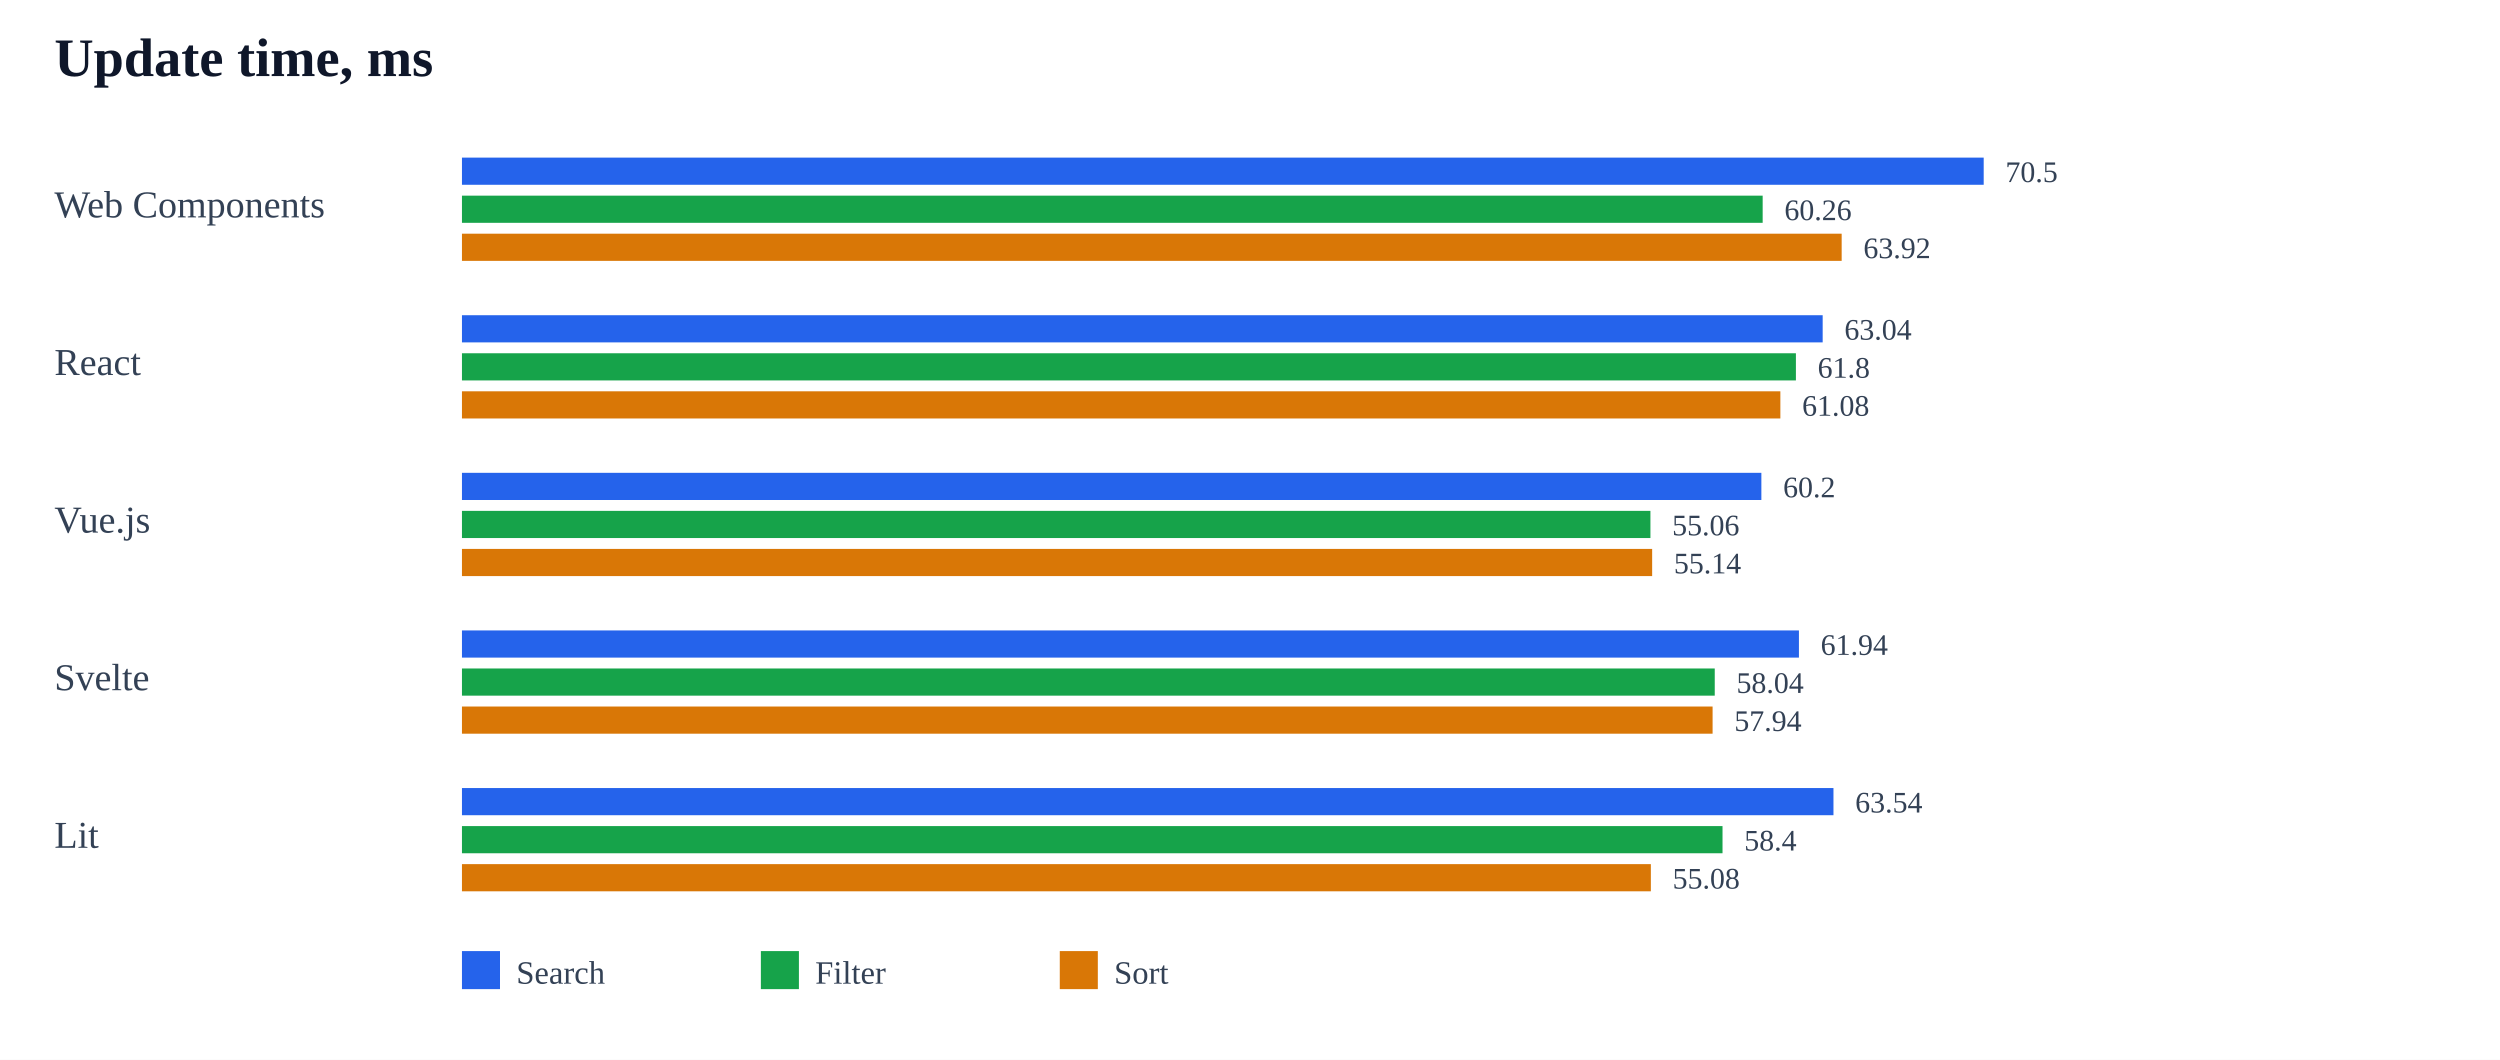
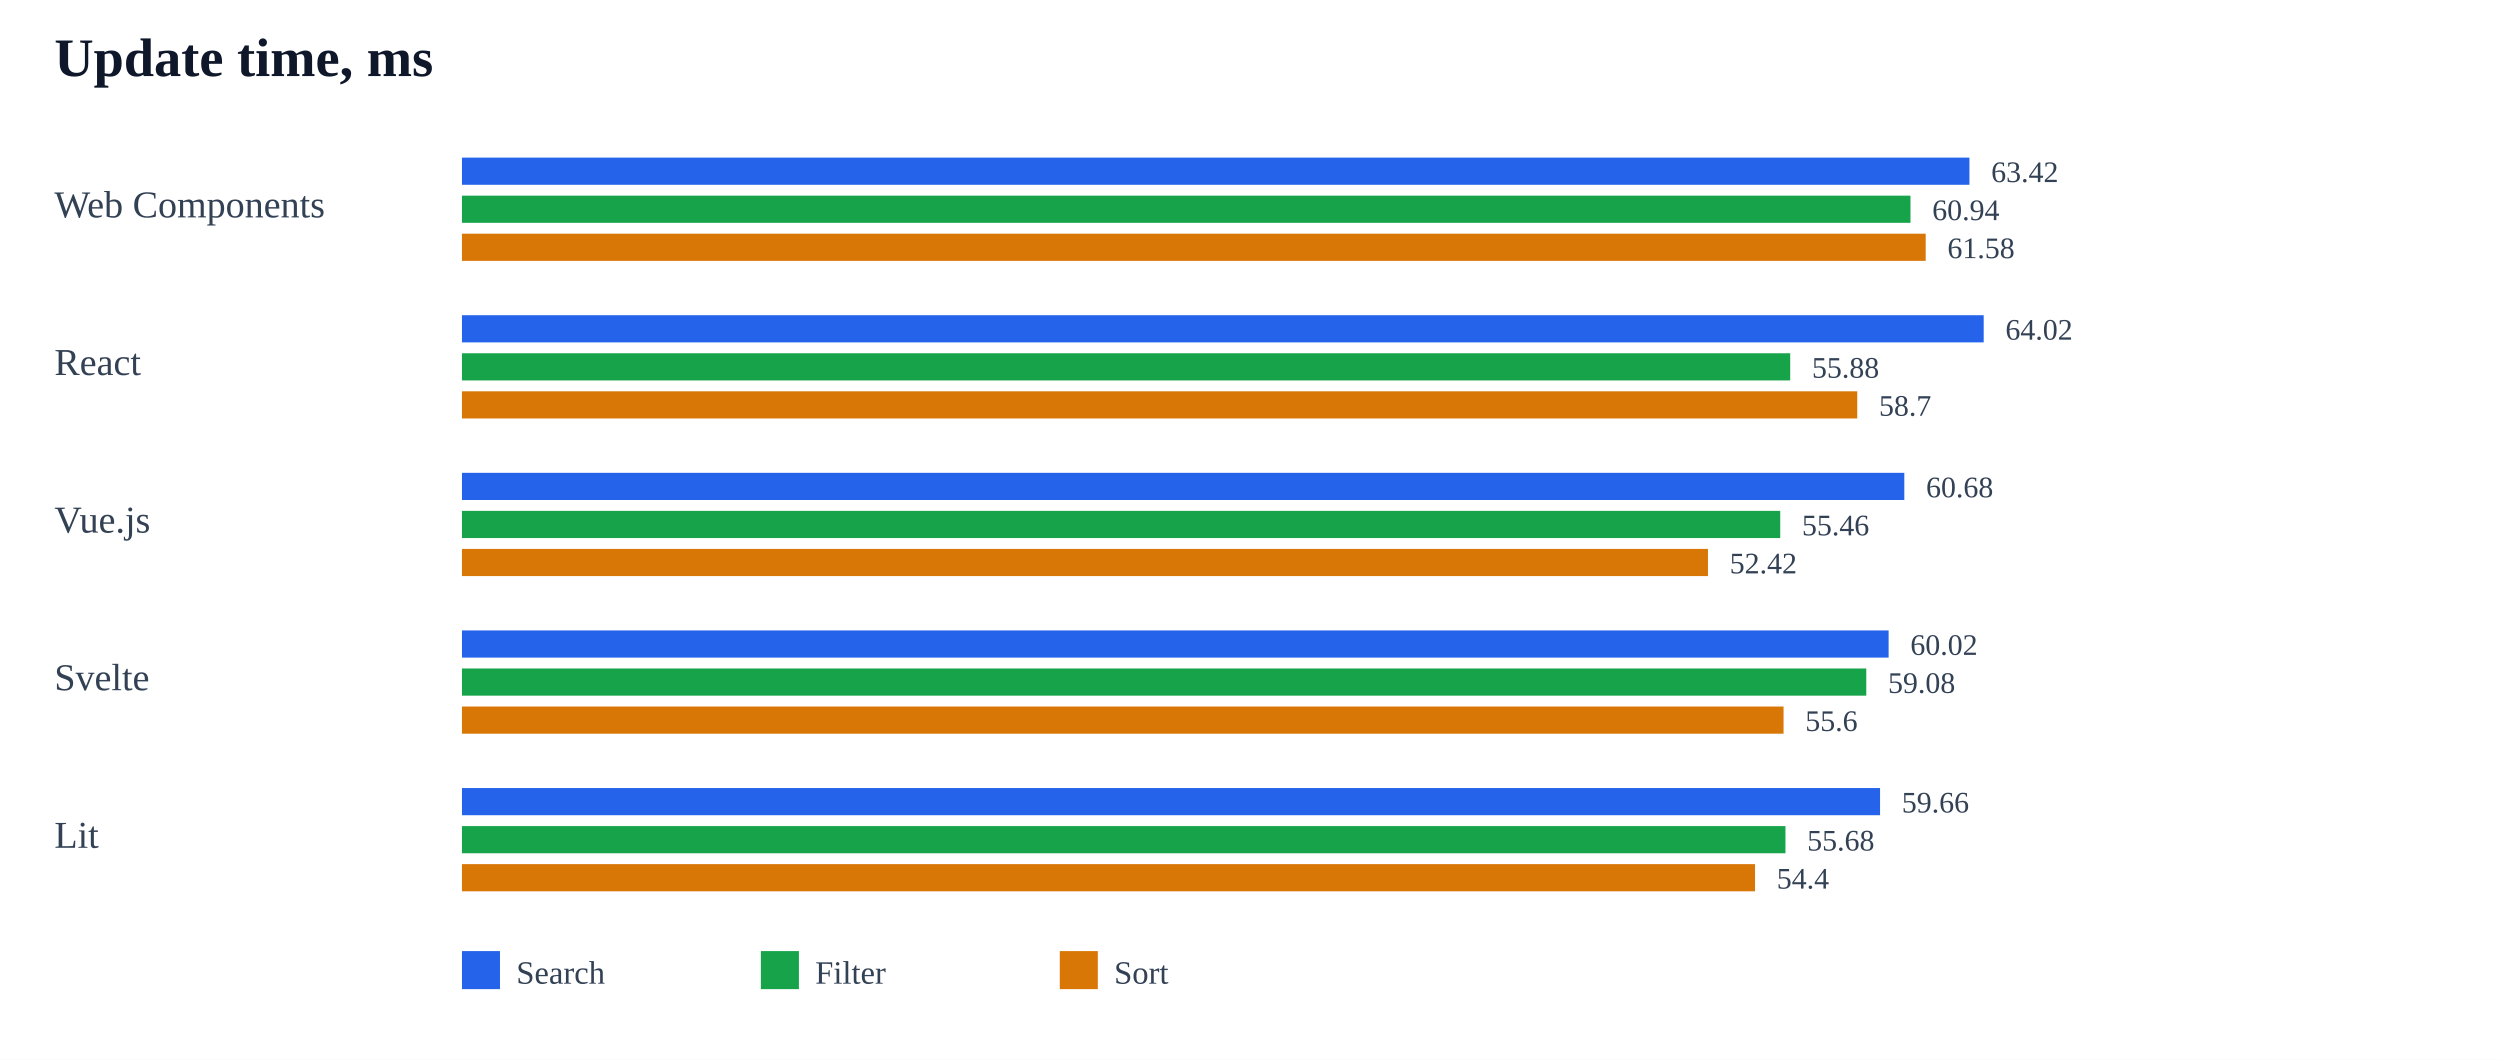
<svg xmlns="http://www.w3.org/2000/svg" width="920" height="390" role="img" aria-label="Update time">
  <rect width="100%" height="100%" fill="#ffffff" />
  <text x="20" y="28" font-size="20" font-weight="700" fill="#0f172a">Update time, ms</text>
  <text x="20" y="80" font-size="14" fill="#334155">Web Components</text>
-   <rect x="170" y="58" width="560" height="10" fill="#2563eb" />
-   <text x="738" y="67" font-size="11" fill="#334155">70.5</text>
-   <rect x="170" y="72" width="478.661" height="10" fill="#16a34a" />
-   <text x="656.661" y="81" font-size="11" fill="#334155">60.26</text>
-   <rect x="170" y="86" width="507.733" height="10" fill="#d97706" />
-   <text x="685.733" y="95" font-size="11" fill="#334155">63.92</text>
+   <rect x="170" y="58" width="554.752" height="10" fill="#2563eb" />
+   <text x="732.752" y="67" font-size="11" fill="#334155">63.42</text>
+   <rect x="170" y="72" width="533.058" height="10" fill="#16a34a" />
+   <text x="711.058" y="81" font-size="11" fill="#334155">60.94</text>
+   <rect x="170" y="86" width="538.657" height="10" fill="#d97706" />
+   <text x="716.657" y="95" font-size="11" fill="#334155">61.58</text>
  <text x="20" y="138" font-size="14" fill="#334155">React</text>
-   <rect x="170" y="116" width="500.743" height="10" fill="#2563eb" />
-   <text x="678.743" y="125" font-size="11" fill="#334155">63.04</text>
-   <rect x="170" y="130" width="490.894" height="10" fill="#16a34a" />
-   <text x="668.894" y="139" font-size="11" fill="#334155">61.8</text>
-   <rect x="170" y="144" width="485.174" height="10" fill="#d97706" />
-   <text x="663.174" y="153" font-size="11" fill="#334155">61.08</text>
+   <rect x="170" y="116" width="560" height="10" fill="#2563eb" />
+   <text x="738" y="125" font-size="11" fill="#334155">64.02</text>
+   <rect x="170" y="130" width="488.797" height="10" fill="#16a34a" />
+   <text x="666.797" y="139" font-size="11" fill="#334155">55.88</text>
+   <rect x="170" y="144" width="513.465" height="10" fill="#d97706" />
+   <text x="691.465" y="153" font-size="11" fill="#334155">58.7</text>
  <text x="20" y="196" font-size="14" fill="#334155">Vue.js</text>
-   <rect x="170" y="174" width="478.184" height="10" fill="#2563eb" />
-   <text x="656.184" y="183" font-size="11" fill="#334155">60.2</text>
-   <rect x="170" y="188" width="437.356" height="10" fill="#16a34a" />
-   <text x="615.356" y="197" font-size="11" fill="#334155">55.06</text>
-   <rect x="170" y="202" width="437.991" height="10" fill="#d97706" />
-   <text x="615.991" y="211" font-size="11" fill="#334155">55.14</text>
+   <rect x="170" y="174" width="530.784" height="10" fill="#2563eb" />
+   <text x="708.784" y="183" font-size="11" fill="#334155">60.68</text>
+   <rect x="170" y="188" width="485.123" height="10" fill="#16a34a" />
+   <text x="663.123" y="197" font-size="11" fill="#334155">55.46</text>
+   <rect x="170" y="202" width="458.532" height="10" fill="#d97706" />
+   <text x="636.532" y="211" font-size="11" fill="#334155">52.42</text>
  <text x="20" y="254" font-size="14" fill="#334155">Svelte</text>
-   <rect x="170" y="232" width="492.006" height="10" fill="#2563eb" />
-   <text x="670.006" y="241" font-size="11" fill="#334155">61.94</text>
-   <rect x="170" y="246" width="461.027" height="10" fill="#16a34a" />
-   <text x="639.027" y="255" font-size="11" fill="#334155">58.04</text>
-   <rect x="170" y="260" width="460.233" height="10" fill="#d97706" />
-   <text x="638.233" y="269" font-size="11" fill="#334155">57.94</text>
+   <rect x="170" y="232" width="525.011" height="10" fill="#2563eb" />
+   <text x="703.011" y="241" font-size="11" fill="#334155">60.02</text>
+   <rect x="170" y="246" width="516.789" height="10" fill="#16a34a" />
+   <text x="694.789" y="255" font-size="11" fill="#334155">59.08</text>
+   <rect x="170" y="260" width="486.348" height="10" fill="#d97706" />
+   <text x="664.348" y="269" font-size="11" fill="#334155">55.6</text>
  <text x="20" y="312" font-size="14" fill="#334155">Lit</text>
-   <rect x="170" y="290" width="504.715" height="10" fill="#2563eb" />
-   <text x="682.715" y="299" font-size="11" fill="#334155">63.54</text>
-   <rect x="170" y="304" width="463.887" height="10" fill="#16a34a" />
-   <text x="641.887" y="313" font-size="11" fill="#334155">58.4</text>
-   <rect x="170" y="318" width="437.515" height="10" fill="#d97706" />
-   <text x="615.515" y="327" font-size="11" fill="#334155">55.08</text>
+   <rect x="170" y="290" width="521.862" height="10" fill="#2563eb" />
+   <text x="699.862" y="299" font-size="11" fill="#334155">59.66</text>
+   <rect x="170" y="304" width="487.048" height="10" fill="#16a34a" />
+   <text x="665.048" y="313" font-size="11" fill="#334155">55.68</text>
+   <rect x="170" y="318" width="475.851" height="10" fill="#d97706" />
+   <text x="653.851" y="327" font-size="11" fill="#334155">54.4</text>
  <rect x="170" y="350" width="14" height="14" fill="#2563eb" />
  <text x="190" y="362" font-size="12" fill="#334155">Search</text>
  <rect x="280" y="350" width="14" height="14" fill="#16a34a" />
  <text x="300" y="362" font-size="12" fill="#334155">Filter</text>
  <rect x="390" y="350" width="14" height="14" fill="#d97706" />
  <text x="410" y="362" font-size="12" fill="#334155">Sort</text>
</svg>
